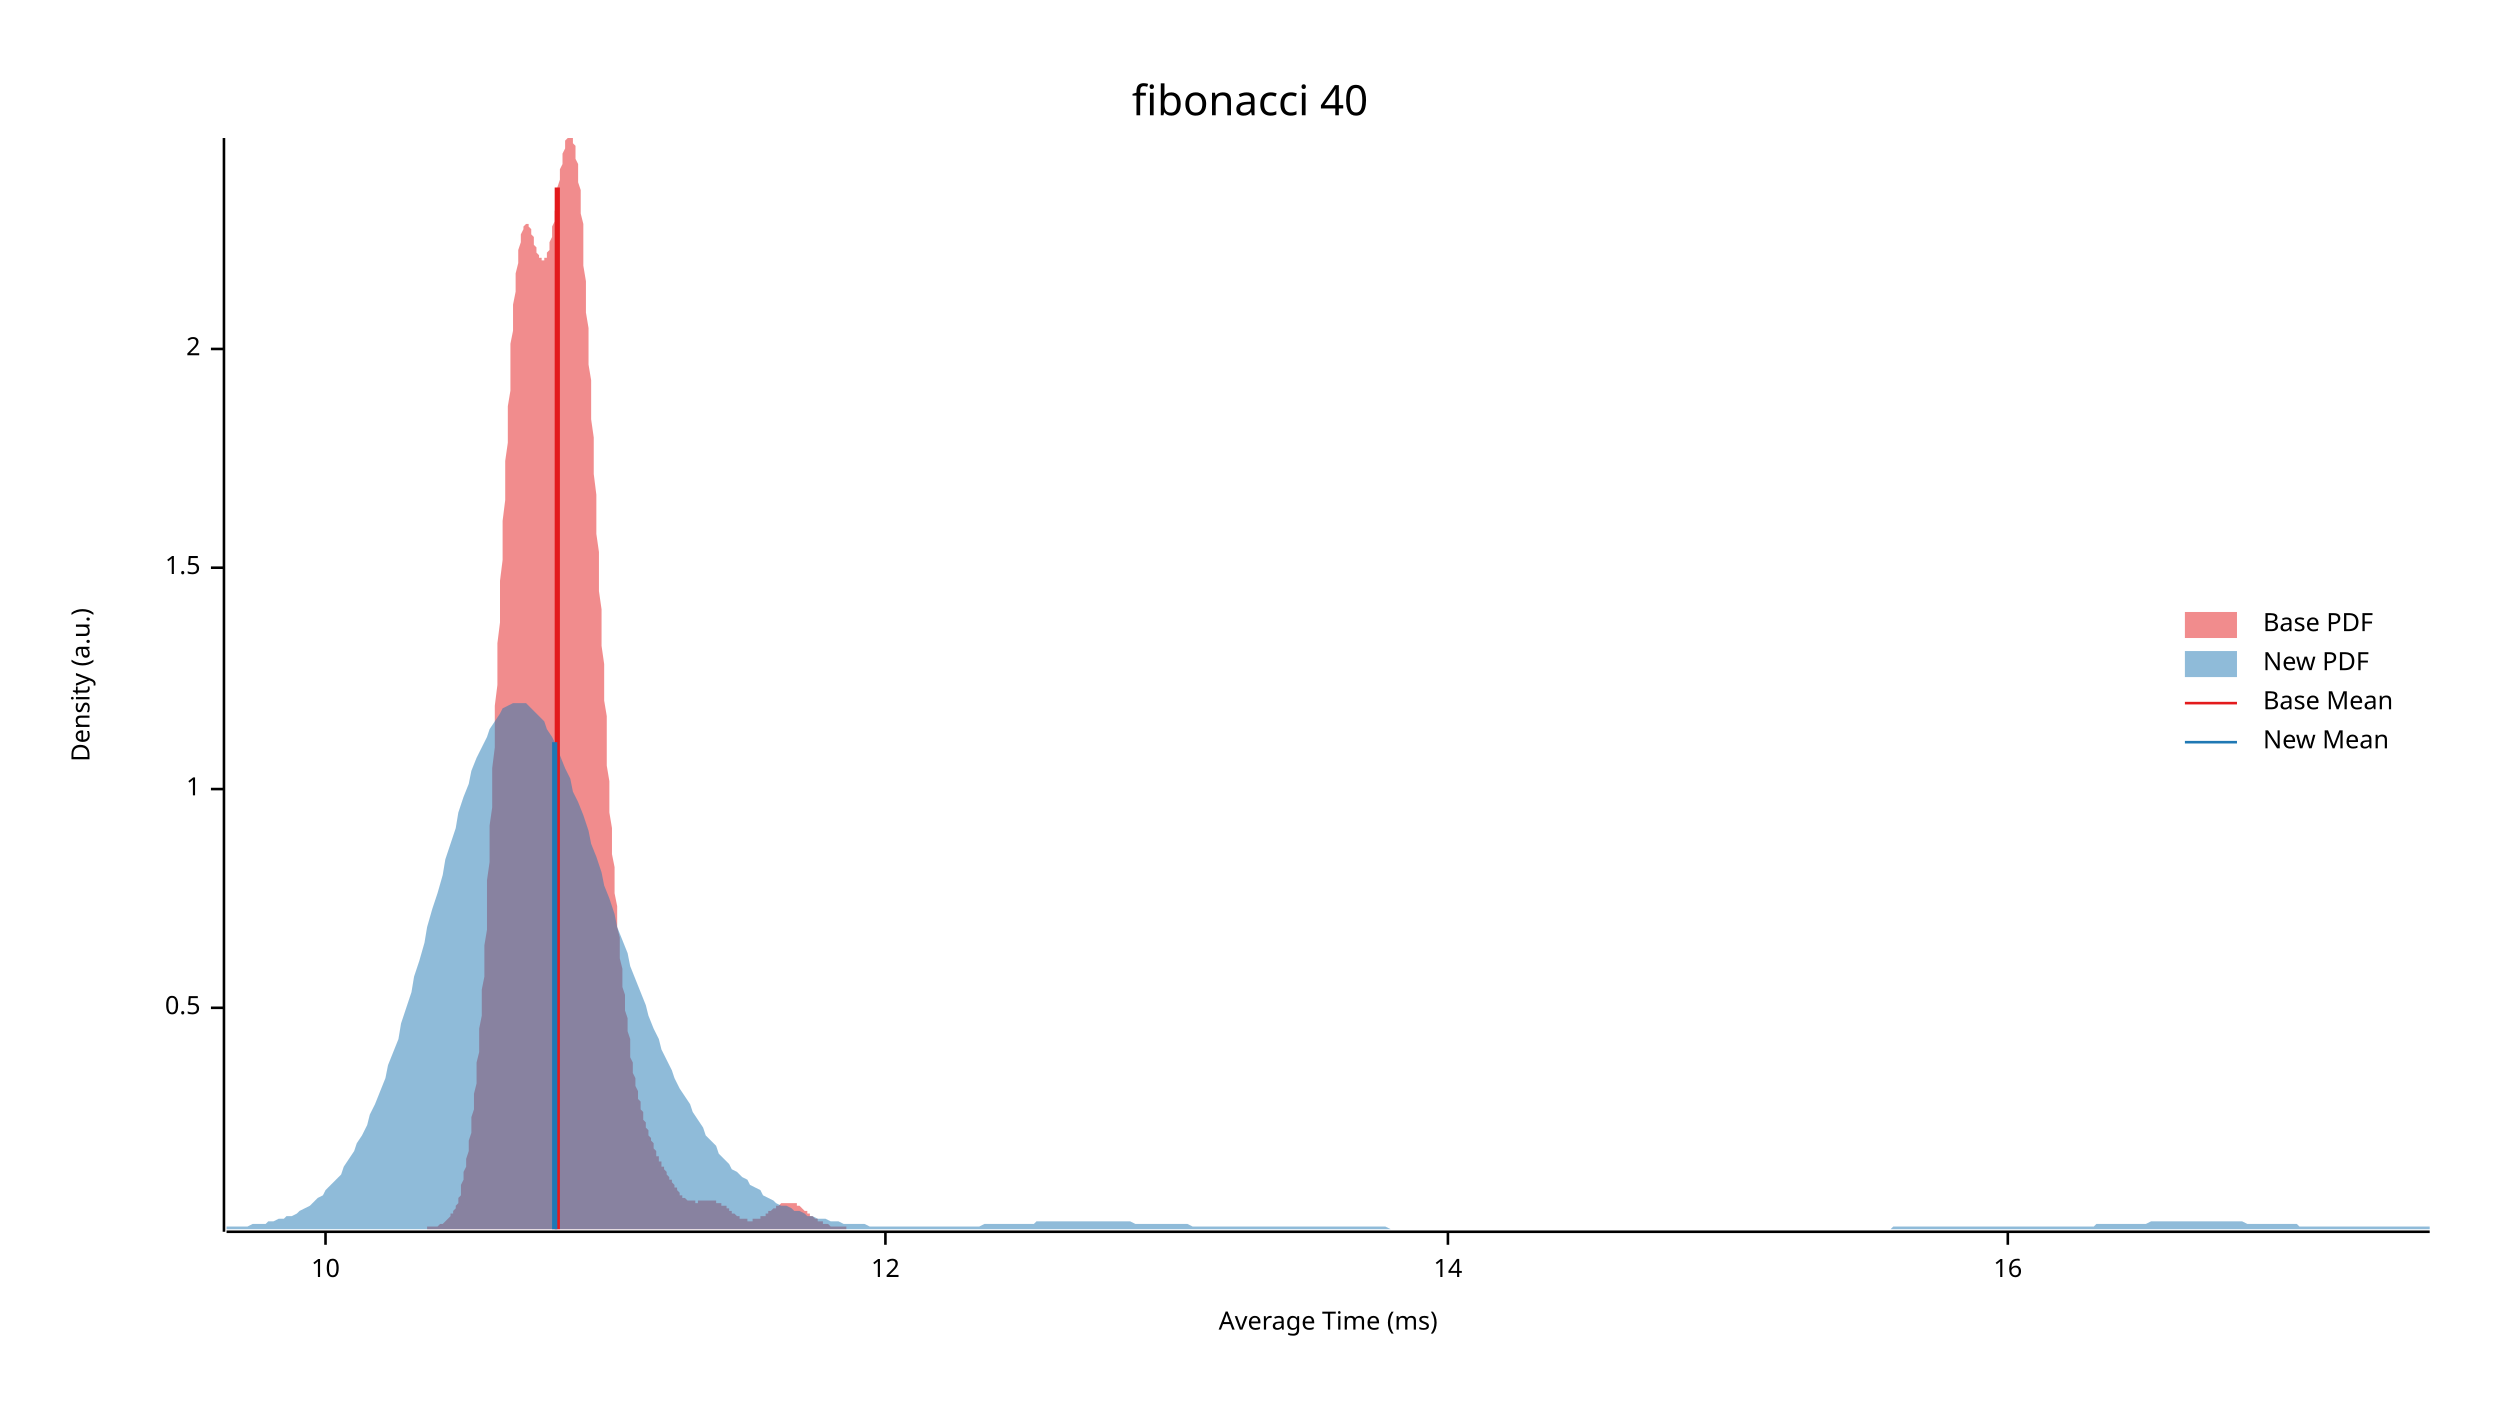
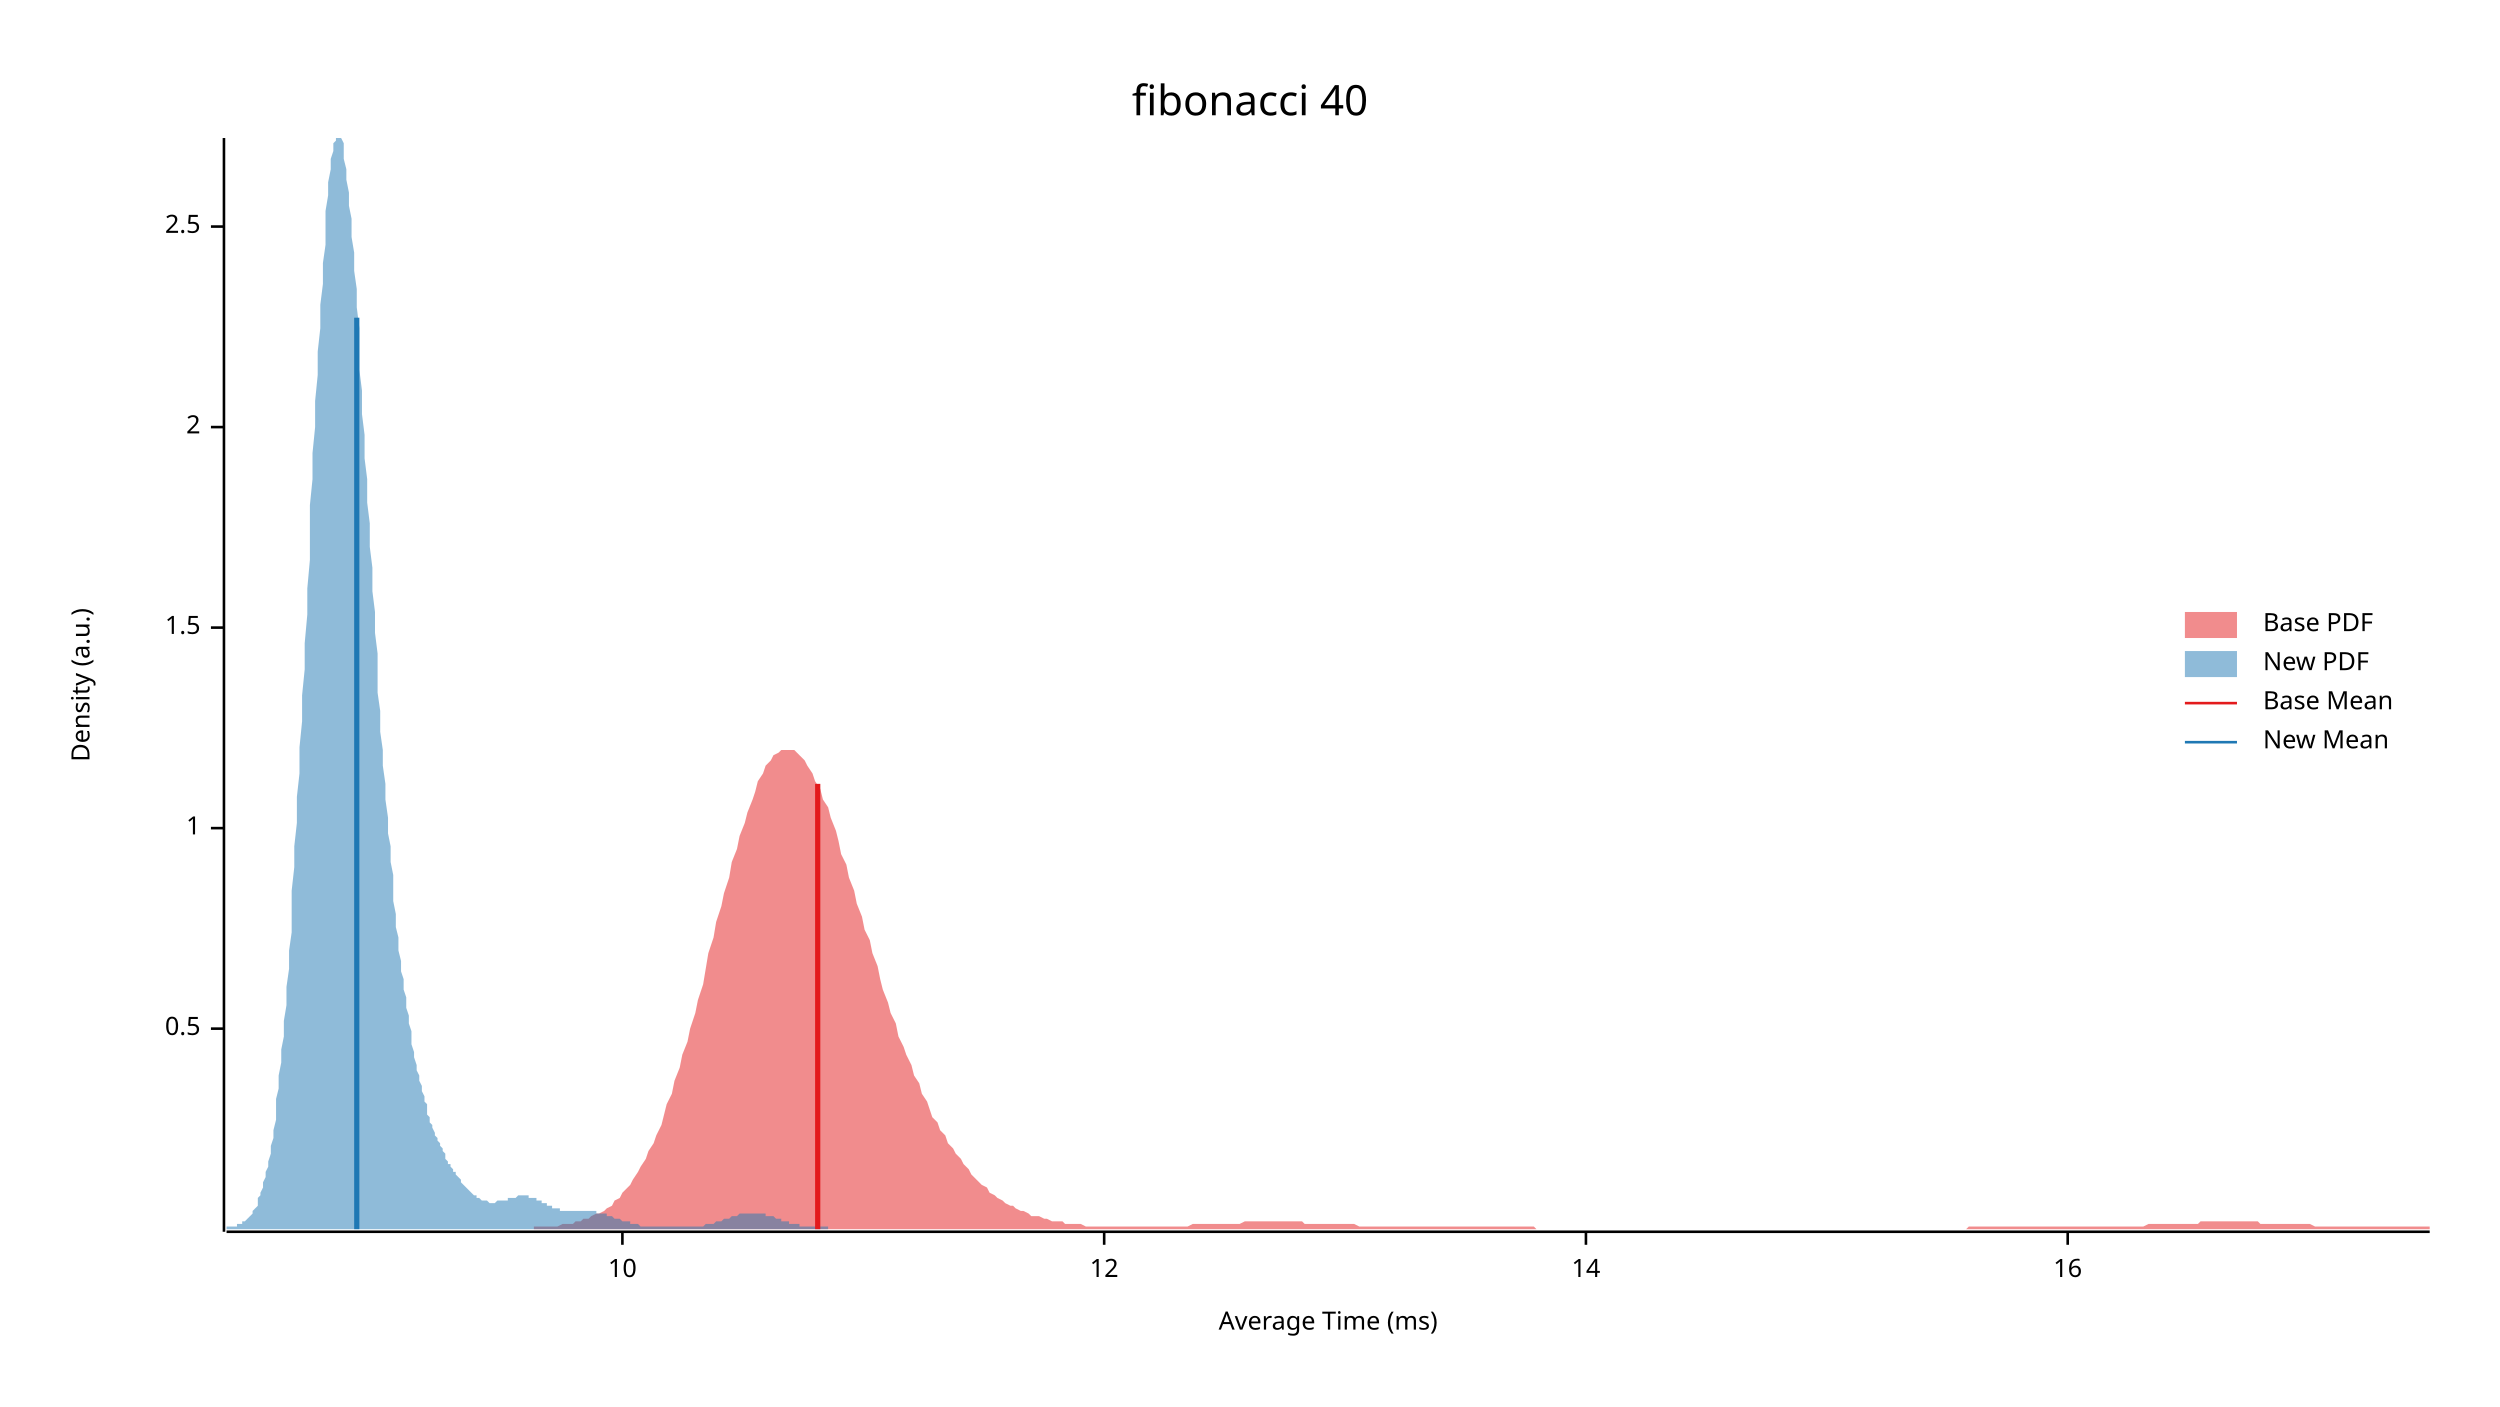
<svg xmlns="http://www.w3.org/2000/svg" width="960" height="540">
  <text x="480" y="32" dy="0.76em" text-anchor="middle" font-family="sans-serif" font-size="16.129" opacity="1" fill="#000000">
fibonacci 40
</text>
  <text x="27" y="263" dy="0.76em" text-anchor="middle" font-family="sans-serif" font-size="9.677" opacity="1" fill="#000000" transform="rotate(270, 27, 263)">
Density (a.u.)
</text>
  <text x="510" y="513" dy="-0.5ex" text-anchor="middle" font-family="sans-serif" font-size="9.677" opacity="1" fill="#000000">
Average Time (ms)
</text>
  <polyline fill="none" opacity="1" stroke="#000000" stroke-width="1" points="86,53 86,473 " />
-   <text x="77" y="387" dy="0.5ex" text-anchor="end" font-family="sans-serif" font-size="9.677" opacity="1" fill="#000000">
+   <text x="77" y="395" dy="0.5ex" text-anchor="end" font-family="sans-serif" font-size="9.677" opacity="1" fill="#000000">
0.5
</text>
-   <polyline fill="none" opacity="1" stroke="#000000" stroke-width="1" points="81,387 86,387 " />
-   <text x="77" y="303" dy="0.5ex" text-anchor="end" font-family="sans-serif" font-size="9.677" opacity="1" fill="#000000">
+   <polyline fill="none" opacity="1" stroke="#000000" stroke-width="1" points="81,395 86,395 " />
+   <text x="77" y="318" dy="0.5ex" text-anchor="end" font-family="sans-serif" font-size="9.677" opacity="1" fill="#000000">
1
</text>
-   <polyline fill="none" opacity="1" stroke="#000000" stroke-width="1" points="81,303 86,303 " />
-   <text x="77" y="218" dy="0.5ex" text-anchor="end" font-family="sans-serif" font-size="9.677" opacity="1" fill="#000000">
+   <polyline fill="none" opacity="1" stroke="#000000" stroke-width="1" points="81,318 86,318 " />
+   <text x="77" y="241" dy="0.5ex" text-anchor="end" font-family="sans-serif" font-size="9.677" opacity="1" fill="#000000">
1.5
</text>
-   <polyline fill="none" opacity="1" stroke="#000000" stroke-width="1" points="81,218 86,218 " />
-   <text x="77" y="134" dy="0.5ex" text-anchor="end" font-family="sans-serif" font-size="9.677" opacity="1" fill="#000000">
+   <polyline fill="none" opacity="1" stroke="#000000" stroke-width="1" points="81,241 86,241 " />
+   <text x="77" y="164" dy="0.5ex" text-anchor="end" font-family="sans-serif" font-size="9.677" opacity="1" fill="#000000">
2
</text>
-   <polyline fill="none" opacity="1" stroke="#000000" stroke-width="1" points="81,134 86,134 " />
+   <polyline fill="none" opacity="1" stroke="#000000" stroke-width="1" points="81,164 86,164 " />
+   <text x="77" y="87" dy="0.5ex" text-anchor="end" font-family="sans-serif" font-size="9.677" opacity="1" fill="#000000">
+ 2.5
+ </text>
+   <polyline fill="none" opacity="1" stroke="#000000" stroke-width="1" points="81,87 86,87 " />
  <polyline fill="none" opacity="1" stroke="#000000" stroke-width="1" points="87,473 933,473 " />
-   <text x="125" y="483" dy="0.76em" text-anchor="middle" font-family="sans-serif" font-size="9.677" opacity="1" fill="#000000">
+   <text x="239" y="483" dy="0.76em" text-anchor="middle" font-family="sans-serif" font-size="9.677" opacity="1" fill="#000000">
10
</text>
-   <polyline fill="none" opacity="1" stroke="#000000" stroke-width="1" points="125,473 125,478 " />
-   <text x="340" y="483" dy="0.76em" text-anchor="middle" font-family="sans-serif" font-size="9.677" opacity="1" fill="#000000">
+   <polyline fill="none" opacity="1" stroke="#000000" stroke-width="1" points="239,473 239,478 " />
+   <text x="424" y="483" dy="0.76em" text-anchor="middle" font-family="sans-serif" font-size="9.677" opacity="1" fill="#000000">
12
</text>
-   <polyline fill="none" opacity="1" stroke="#000000" stroke-width="1" points="340,473 340,478 " />
-   <text x="556" y="483" dy="0.76em" text-anchor="middle" font-family="sans-serif" font-size="9.677" opacity="1" fill="#000000">
+   <polyline fill="none" opacity="1" stroke="#000000" stroke-width="1" points="424,473 424,478 " />
+   <text x="609" y="483" dy="0.76em" text-anchor="middle" font-family="sans-serif" font-size="9.677" opacity="1" fill="#000000">
14
</text>
-   <polyline fill="none" opacity="1" stroke="#000000" stroke-width="1" points="556,473 556,478 " />
-   <text x="771" y="483" dy="0.76em" text-anchor="middle" font-family="sans-serif" font-size="9.677" opacity="1" fill="#000000">
+   <polyline fill="none" opacity="1" stroke="#000000" stroke-width="1" points="609,473 609,478 " />
+   <text x="794" y="483" dy="0.76em" text-anchor="middle" font-family="sans-serif" font-size="9.677" opacity="1" fill="#000000">
16
</text>
-   <polyline fill="none" opacity="1" stroke="#000000" stroke-width="1" points="771,473 771,478 " />
-   <polygon opacity="0.5" fill="#E31A1C" points="164,471 165,471 165,471 165,471 166,471 166,471 166,471 167,471 167,471 167,471 168,471 168,471 168,471 168,471 169,470 169,470 169,470 170,470 170,470 170,470 171,469 171,469 171,469 172,468 172,468 172,468 173,467 173,467 173,466 174,466 174,465 174,465 175,464 175,463 175,463 176,462 176,461 176,460 177,459 177,457 177,456 177,455 178,453 178,452 178,450 179,448 179,447 179,445 180,442 180,440 180,438 181,435 181,432 181,429 182,426 182,423 182,420 183,416 183,412 183,408 184,404 184,400 184,395 185,390 185,385 185,380 186,375 186,369 186,363 187,357 187,351 187,344 187,338 188,331 188,324 188,317 189,310 189,302 189,295 190,287 190,279 190,271 191,263 191,255 191,247 192,239 192,231 192,223 193,215 193,208 193,200 194,192 194,185 194,177 195,170 195,163 195,156 196,150 196,144 196,138 196,132 197,127 197,122 197,117 198,112 198,108 198,105 199,101 199,98 199,96 200,93 200,91 200,90 201,88 201,87 201,87 202,86 202,86 202,86 203,86 203,86 203,87 204,88 204,89 204,90 205,91 205,92 205,93 205,94 206,95 206,96 206,97 207,98 207,98 207,99 208,99 208,100 208,100 209,100 209,100 209,99 210,99 210,98 210,97 211,96 211,94 211,93 212,91 212,89 212,87 213,85 213,83 213,81 214,79 214,76 214,74 214,72 215,69 215,67 215,65 216,63 216,61 216,59 217,57 217,55 217,54 218,53 218,53 218,53 219,53 219,53 219,53 220,53 220,53 220,55 221,56 221,58 221,61 222,63 222,66 222,70 223,73 223,77 223,82 224,86 224,91 224,97 224,102 225,108 225,114 225,120 226,126 226,133 226,140 227,146 227,153 227,161 228,168 228,175 228,182 229,190 229,197 229,205 230,212 230,219 230,227 231,234 231,241 231,248 232,255 232,262 232,269 233,275 233,282 233,288 233,294 234,300 234,306 234,312 235,318 235,323 235,328 236,333 236,338 236,343 237,348 237,352 237,356 238,360 238,364 238,368 239,372 239,375 239,379 240,382 240,385 240,388 241,391 241,394 241,396 242,399 242,401 242,403 242,406 243,408 243,410 243,412 244,414 244,415 244,417 245,419 245,420 245,422 246,423 246,425 246,426 247,427 247,428 247,430 248,431 248,432 248,433 249,434 249,435 249,436 250,437 250,438 250,438 251,439 251,440 251,441 252,442 252,442 252,443 252,444 253,444 253,445 253,446 254,446 254,447 254,448 255,448 255,449 255,449 256,450 256,451 256,451 257,452 257,452 257,453 258,453 258,454 258,454 259,455 259,455 259,456 260,456 260,457 260,457 261,458 261,458 261,458 261,459 262,459 262,459 262,460 263,460 263,460 263,460 264,461 264,461 264,461 265,461 265,461 265,461 266,461 266,461 266,461 267,461 267,462 267,462 268,462 268,461 268,461 269,461 269,461 269,461 270,461 270,461 270,461 270,461 271,461 271,461 271,461 272,461 272,461 272,461 273,461 273,461 273,461 274,461 274,461 274,461 275,461 275,462 275,462 276,462 276,462 276,462 277,462 277,462 277,463 278,463 278,463 278,463 279,463 279,464 279,464 280,464 280,464 280,465 280,465 281,465 281,465 281,466 282,466 282,466 282,466 283,467 283,467 283,467 284,467 284,467 284,468 285,468 285,468 285,468 286,468 286,468 286,468 287,468 287,468 287,469 288,469 288,469 288,469 289,469 289,469 289,469 289,468 290,468 290,468 290,468 291,468 291,468 291,468 292,468 292,468 292,467 293,467 293,467 293,467 294,467 294,466 294,466 295,466 295,466 295,465 296,465 296,465 296,465 297,464 297,464 297,464 298,464 298,464 298,463 298,463 299,463 299,463 299,463 300,462 300,462 300,462 301,462 301,462 301,462 302,462 302,462 302,462 303,462 303,462 303,462 304,462 304,462 304,462 305,462 305,462 305,462 306,462 306,463 306,463 307,463 307,463 307,463 308,464 308,464 308,464 308,464 309,465 309,465 309,465 310,465 310,466 310,466 311,466 311,466 311,467 312,467 312,467 312,467 313,468 313,468 313,468 314,468 314,468 314,469 315,469 315,469 315,469 316,469 316,469 316,470 317,470 317,470 317,470 317,470 318,470 318,470 318,470 319,471 319,471 319,471 320,471 320,471 320,471 321,471 321,471 321,471 322,471 322,471 322,471 323,471 323,471 323,471 324,471 324,471 324,471 325,471 325,471 325,472 164,472 " />
-   <polygon opacity="0.5" fill="#1F78B4" points="87,471 88,471 90,471 92,471 93,471 95,471 97,470 98,470 100,470 102,470 103,469 105,469 107,468 109,468 110,467 112,467 114,466 115,465 117,464 119,463 120,462 122,460 124,459 125,457 127,455 129,453 131,451 132,448 134,445 136,442 137,439 139,436 141,432 142,428 144,424 146,419 148,414 149,409 151,404 153,399 154,393 156,387 158,381 159,375 161,369 163,362 164,356 166,349 168,343 170,336 171,330 173,324 175,318 176,312 178,306 180,301 181,296 183,291 185,287 187,283 188,280 190,277 192,274 193,272 195,271 197,270 198,270 200,270 202,270 203,271 205,273 207,275 209,277 210,280 212,283 214,287 215,290 217,295 219,299 220,304 222,308 224,313 226,319 227,324 229,329 231,335 232,340 234,345 236,351 237,356 239,361 241,366 242,371 244,376 246,381 248,386 249,390 251,395 253,399 254,403 256,407 258,411 259,414 261,418 263,421 265,424 266,427 268,430 270,433 271,436 273,438 275,440 276,443 278,445 280,447 281,449 283,450 285,452 287,453 288,455 290,456 292,457 293,459 295,460 297,461 298,462 300,463 302,463 304,464 305,465 307,465 309,466 310,467 312,467 314,468 315,468 317,468 319,469 320,469 322,469 324,470 326,470 327,470 329,470 331,470 332,470 334,471 336,471 337,471 339,471 341,471 343,471 344,471 346,471 348,471 349,471 351,471 353,471 354,471 356,471 358,471 359,471 361,471 363,471 365,471 366,471 368,471 370,471 371,471 373,471 375,471 376,471 378,470 380,470 381,470 383,470 385,470 387,470 388,470 390,470 392,470 393,470 395,470 397,470 398,469 400,469 402,469 404,469 405,469 407,469 409,469 410,469 412,469 414,469 415,469 417,469 419,469 420,469 422,469 424,469 426,469 427,469 429,469 431,469 432,469 434,469 436,470 437,470 439,470 441,470 443,470 444,470 446,470 448,470 449,470 451,470 453,470 454,470 456,470 458,471 459,471 461,471 463,471 465,471 466,471 468,471 470,471 471,471 473,471 475,471 476,471 478,471 480,471 482,471 483,471 485,471 487,471 488,471 490,471 492,471 493,471 495,471 497,471 498,471 500,471 502,471 504,471 505,471 507,471 509,471 510,471 512,471 514,471 515,471 517,471 519,471 521,471 522,471 524,471 526,471 527,471 529,471 531,471 532,471 534,472 536,472 537,472 539,472 541,472 543,472 544,472 546,472 548,472 549,472 551,472 553,472 554,472 556,472 558,472 560,472 561,472 563,472 565,472 566,472 568,472 570,472 571,472 573,472 575,472 576,472 578,472 580,472 582,472 583,472 585,472 587,472 588,472 590,472 592,472 593,472 595,472 597,472 599,472 600,472 602,472 604,472 605,472 607,472 609,472 610,472 612,472 614,472 615,472 617,472 619,472 621,472 622,472 624,472 626,472 627,472 629,472 631,472 632,472 634,472 636,472 638,472 639,472 641,472 643,472 644,472 646,472 648,472 649,472 651,472 653,472 654,472 656,472 658,472 660,472 661,472 663,472 665,472 666,472 668,472 670,472 671,472 673,472 675,472 676,472 678,472 680,472 682,472 683,472 685,472 687,472 688,472 690,472 692,472 693,472 695,472 697,472 699,472 700,472 702,472 704,472 705,472 707,472 709,472 710,472 712,472 714,472 715,472 717,472 719,472 721,472 722,472 724,472 726,472 727,471 729,471 731,471 732,471 734,471 736,471 738,471 739,471 741,471 743,471 744,471 746,471 748,471 749,471 751,471 753,471 754,471 756,471 758,471 760,471 761,471 763,471 765,471 766,471 768,471 770,471 771,471 773,471 775,471 777,471 778,471 780,471 782,471 783,471 785,471 787,471 788,471 790,471 792,471 793,471 795,471 797,471 799,471 800,471 802,471 804,471 805,470 807,470 809,470 810,470 812,470 814,470 816,470 817,470 819,470 821,470 822,470 824,470 826,469 827,469 829,469 831,469 832,469 834,469 836,469 838,469 839,469 841,469 843,469 844,469 846,469 848,469 849,469 851,469 853,469 855,469 856,469 858,469 860,469 861,469 863,470 865,470 866,470 868,470 870,470 871,470 873,470 875,470 877,470 878,470 880,470 882,470 883,471 885,471 887,471 888,471 890,471 892,471 894,471 895,471 897,471 899,471 900,471 902,471 904,471 905,471 907,471 909,471 910,471 912,471 914,471 916,471 917,471 919,471 921,471 922,471 924,471 926,471 927,471 929,471 931,471 933,471 933,472 87,472 " />
-   <polyline fill="none" opacity="1" stroke="#E31A1C" stroke-width="2" points="214,472 214,72 " />
-   <polyline fill="none" opacity="1" stroke="#1F78B4" stroke-width="2" points="213,472 213,285 " />
+   <polyline fill="none" opacity="1" stroke="#000000" stroke-width="1" points="794,473 794,478 " />
+   <polygon opacity="0.5" fill="#E31A1C" points="205,471 207,471 208,471 210,471 211,471 213,471 214,471 216,470 217,470 219,470 220,470 221,469 223,469 224,468 226,468 227,467 229,466 230,466 232,465 233,464 235,463 236,461 238,460 239,458 240,457 242,455 243,453 245,450 246,448 248,445 249,442 251,439 252,436 254,432 255,428 256,424 258,420 259,415 261,410 262,405 264,400 265,395 267,389 268,384 270,378 271,372 272,366 274,360 275,354 277,348 278,343 280,337 281,331 283,326 284,321 286,316 287,312 289,307 290,304 291,300 293,297 294,294 296,292 297,290 299,289 300,288 302,288 303,288 305,288 306,289 307,290 309,292 310,294 312,297 313,300 315,303 316,307 318,310 319,314 321,319 322,323 323,328 325,332 326,337 328,342 329,347 331,352 332,357 334,361 335,366 337,371 338,376 339,380 341,385 342,389 344,393 345,398 347,402 348,405 350,409 351,413 353,416 354,420 356,423 357,426 358,429 360,431 361,434 363,436 364,439 366,441 367,443 369,445 370,447 372,449 373,451 374,452 376,454 377,455 379,456 380,458 382,459 383,460 385,461 386,462 388,463 389,463 390,464 392,465 393,465 395,466 396,467 398,467 399,467 401,468 402,468 404,469 405,469 407,469 408,469 409,470 411,470 412,470 414,470 415,470 417,471 418,471 420,471 421,471 423,471 424,471 425,471 427,471 428,471 430,471 431,471 433,471 434,471 436,471 437,471 439,471 440,471 441,471 443,471 444,471 446,471 447,471 449,471 450,471 452,471 453,471 455,471 456,471 458,470 459,470 460,470 462,470 463,470 465,470 466,470 468,470 469,470 471,470 472,470 474,470 475,470 476,470 478,469 479,469 481,469 482,469 484,469 485,469 487,469 488,469 490,469 491,469 492,469 494,469 495,469 497,469 498,469 500,469 501,470 503,470 504,470 506,470 507,470 509,470 510,470 511,470 513,470 514,470 516,470 517,470 519,470 520,470 522,471 523,471 525,471 526,471 527,471 529,471 530,471 532,471 533,471 535,471 536,471 538,471 539,471 541,471 542,471 543,471 545,471 546,471 548,471 549,471 551,471 552,471 554,471 555,471 557,471 558,471 560,471 561,471 562,471 564,471 565,471 567,471 568,471 570,471 571,471 573,471 574,471 576,471 577,471 578,471 580,471 581,471 583,471 584,471 586,471 587,471 589,471 590,472 592,472 593,472 594,472 596,472 597,472 599,472 600,472 602,472 603,472 605,472 606,472 608,472 609,472 611,472 612,472 613,472 615,472 616,472 618,472 619,472 621,472 622,472 624,472 625,472 627,472 628,472 629,472 631,472 632,472 634,472 635,472 637,472 638,472 640,472 641,472 643,472 644,472 645,472 647,472 648,472 650,472 651,472 653,472 654,472 656,472 657,472 659,472 660,472 661,472 663,472 664,472 666,472 667,472 669,472 670,472 672,472 673,472 675,472 676,472 678,472 679,472 680,472 682,472 683,472 685,472 686,472 688,472 689,472 691,472 692,472 694,472 695,472 696,472 698,472 699,472 701,472 702,472 704,472 705,472 707,472 708,472 710,472 711,472 712,472 714,472 715,472 717,472 718,472 720,472 721,472 723,472 724,472 726,472 727,472 729,472 730,472 731,472 733,472 734,472 736,472 737,472 739,472 740,472 742,472 743,472 745,472 746,472 747,472 749,472 750,472 752,472 753,472 755,472 756,471 758,471 759,471 761,471 762,471 763,471 765,471 766,471 768,471 769,471 771,471 772,471 774,471 775,471 777,471 778,471 780,471 781,471 782,471 784,471 785,471 787,471 788,471 790,471 791,471 793,471 794,471 796,471 797,471 798,471 800,471 801,471 803,471 804,471 806,471 807,471 809,471 810,471 812,471 813,471 814,471 816,471 817,471 819,471 820,471 822,471 823,471 825,470 826,470 828,470 829,470 831,470 832,470 833,470 835,470 836,470 838,470 839,470 841,470 842,470 844,470 845,469 847,469 848,469 849,469 851,469 852,469 854,469 855,469 857,469 858,469 860,469 861,469 863,469 864,469 865,469 867,469 868,470 870,470 871,470 873,470 874,470 876,470 877,470 879,470 880,470 882,470 883,470 884,470 886,470 887,470 889,471 890,471 892,471 893,471 895,471 896,471 898,471 899,471 900,471 902,471 903,471 905,471 906,471 908,471 909,471 911,471 912,471 914,471 915,471 916,471 918,471 919,471 921,471 922,471 924,471 925,471 927,471 928,471 930,471 931,471 933,471 933,472 205,472 " />
+   <polygon opacity="0.5" fill="#1F78B4" points="87,471 87,471 87,471 88,471 88,471 89,471 89,471 90,471 90,471 91,471 91,470 92,470 92,470 93,470 93,470 93,469 94,469 94,469 95,468 95,468 96,467 96,467 97,466 97,465 98,464 98,464 99,463 99,462 99,460 100,459 100,458 101,456 101,454 102,452 102,450 103,448 103,446 104,443 104,440 105,437 105,434 106,430 106,427 106,422 107,418 107,413 108,408 108,403 109,398 109,392 110,386 110,379 111,372 111,365 112,358 112,350 112,342 113,333 113,325 114,316 114,306 115,297 115,287 116,277 116,267 117,257 117,247 118,236 118,226 119,215 119,205 119,194 120,184 120,174 121,164 121,154 122,144 122,135 123,126 123,117 124,109 124,101 125,94 125,87 125,81 126,75 126,70 127,65 127,61 128,58 128,55 129,54 129,53 130,53 130,53 131,53 131,53 132,55 132,58 132,61 133,65 133,69 134,74 134,79 135,84 135,91 136,97 136,104 137,111 137,118 138,126 138,134 138,142 139,150 139,159 140,167 140,176 141,184 141,193 142,201 142,210 143,218 143,227 144,235 144,243 145,251 145,258 145,266 146,273 146,281 147,288 147,294 148,301 148,307 149,314 149,320 150,325 150,331 151,336 151,341 151,346 152,351 152,356 153,360 153,365 154,369 154,373 155,376 155,380 156,383 156,387 157,390 157,393 158,396 158,399 158,401 159,404 159,406 160,409 160,411 161,413 161,415 162,417 162,419 163,421 163,423 164,424 164,426 164,428 165,429 165,431 166,432 166,433 167,435 167,436 168,437 168,438 169,439 169,440 170,441 170,442 171,443 171,444 171,445 172,446 172,447 173,447 173,448 174,449 174,450 175,450 175,451 176,452 176,452 177,453 177,454 177,454 178,455 178,455 179,456 179,456 180,457 180,457 181,458 181,458 182,459 182,459 183,459 183,460 184,460 184,460 184,460 185,461 185,461 186,461 186,461 187,461 187,461 188,462 188,462 189,462 189,462 190,462 190,462 190,462 191,461 191,461 192,461 192,461 193,461 193,461 194,461 194,461 195,461 195,460 196,460 196,460 197,460 197,460 197,460 198,460 198,460 199,459 199,459 200,459 200,459 201,459 201,459 202,459 202,459 203,459 203,460 203,460 204,460 204,460 205,460 205,460 206,460 206,461 207,461 207,461 208,461 208,462 209,462 209,462 209,462 210,462 210,463 211,463 211,463 212,463 212,464 213,464 213,464 214,464 214,464 215,464 215,465 216,465 216,465 216,465 217,465 217,465 218,465 218,465 219,465 219,465 220,465 220,465 221,465 221,465 222,465 222,465 222,465 223,465 223,465 224,465 224,465 225,465 225,465 226,465 226,465 227,465 227,465 228,465 228,465 229,465 229,466 229,466 230,466 230,466 231,466 231,466 232,466 232,466 233,466 233,467 234,467 234,467 235,467 235,467 235,467 236,468 236,468 237,468 237,468 238,468 238,468 239,469 239,469 240,469 240,469 241,469 241,469 242,469 242,470 242,470 243,470 243,470 244,470 244,470 245,470 245,470 246,471 246,471 247,471 247,471 248,471 248,471 248,471 249,471 249,471 250,471 250,471 251,471 251,471 252,471 252,471 253,471 253,471 254,471 254,471 255,471 255,471 255,471 256,471 256,471 257,471 257,471 258,471 258,471 259,471 259,471 260,471 260,471 261,471 261,471 261,471 262,471 262,471 263,471 263,471 264,471 264,471 265,471 265,471 266,471 266,471 267,471 267,471 268,471 268,471 268,471 269,471 269,471 270,471 270,471 271,470 271,470 272,470 272,470 273,470 273,470 274,470 274,470 274,470 275,469 275,469 276,469 276,469 277,469 277,469 278,468 278,468 279,468 279,468 280,468 280,468 281,467 281,467 281,467 282,467 282,467 283,467 283,467 284,466 284,466 285,466 285,466 286,466 286,466 287,466 287,466 287,466 288,466 288,466 289,466 289,466 290,466 290,466 291,466 291,466 292,466 292,466 293,466 293,466 294,466 294,466 294,467 295,467 295,467 296,467 296,467 297,467 297,467 298,468 298,468 299,468 299,468 300,468 300,468 300,469 301,469 301,469 302,469 302,469 303,469 303,470 304,470 304,470 305,470 305,470 306,470 306,470 306,470 307,470 307,471 308,471 308,471 309,471 309,471 310,471 310,471 311,471 311,471 312,471 312,471 313,471 313,471 313,471 314,471 314,471 315,471 315,471 316,471 316,471 317,471 317,471 318,471 318,471 318,472 87,472 " />
+   <polyline fill="none" opacity="1" stroke="#E31A1C" stroke-width="2" points="314,472 314,301 " />
+   <polyline fill="none" opacity="1" stroke="#1F78B4" stroke-width="2" points="137,472 137,122 " />
  <text x="869" y="235" dy="0.76em" text-anchor="start" font-family="sans-serif" font-size="9.677" opacity="1" fill="#000000">
Base PDF
</text>
  <text x="869" y="250" dy="0.76em" text-anchor="start" font-family="sans-serif" font-size="9.677" opacity="1" fill="#000000">
New PDF
</text>
  <text x="869" y="265" dy="0.76em" text-anchor="start" font-family="sans-serif" font-size="9.677" opacity="1" fill="#000000">
Base Mean
</text>
  <text x="869" y="280" dy="0.76em" text-anchor="start" font-family="sans-serif" font-size="9.677" opacity="1" fill="#000000">
New Mean
</text>
  <rect x="839" y="235" width="20" height="10" opacity="0.5" fill="#E31A1C" stroke="none" />
  <rect x="839" y="250" width="20" height="10" opacity="0.5" fill="#1F78B4" stroke="none" />
  <polyline fill="none" opacity="1" stroke="#E31A1C" stroke-width="1" points="839,270 859,270 " />
  <polyline fill="none" opacity="1" stroke="#1F78B4" stroke-width="1" points="839,285 859,285 " />
</svg>
